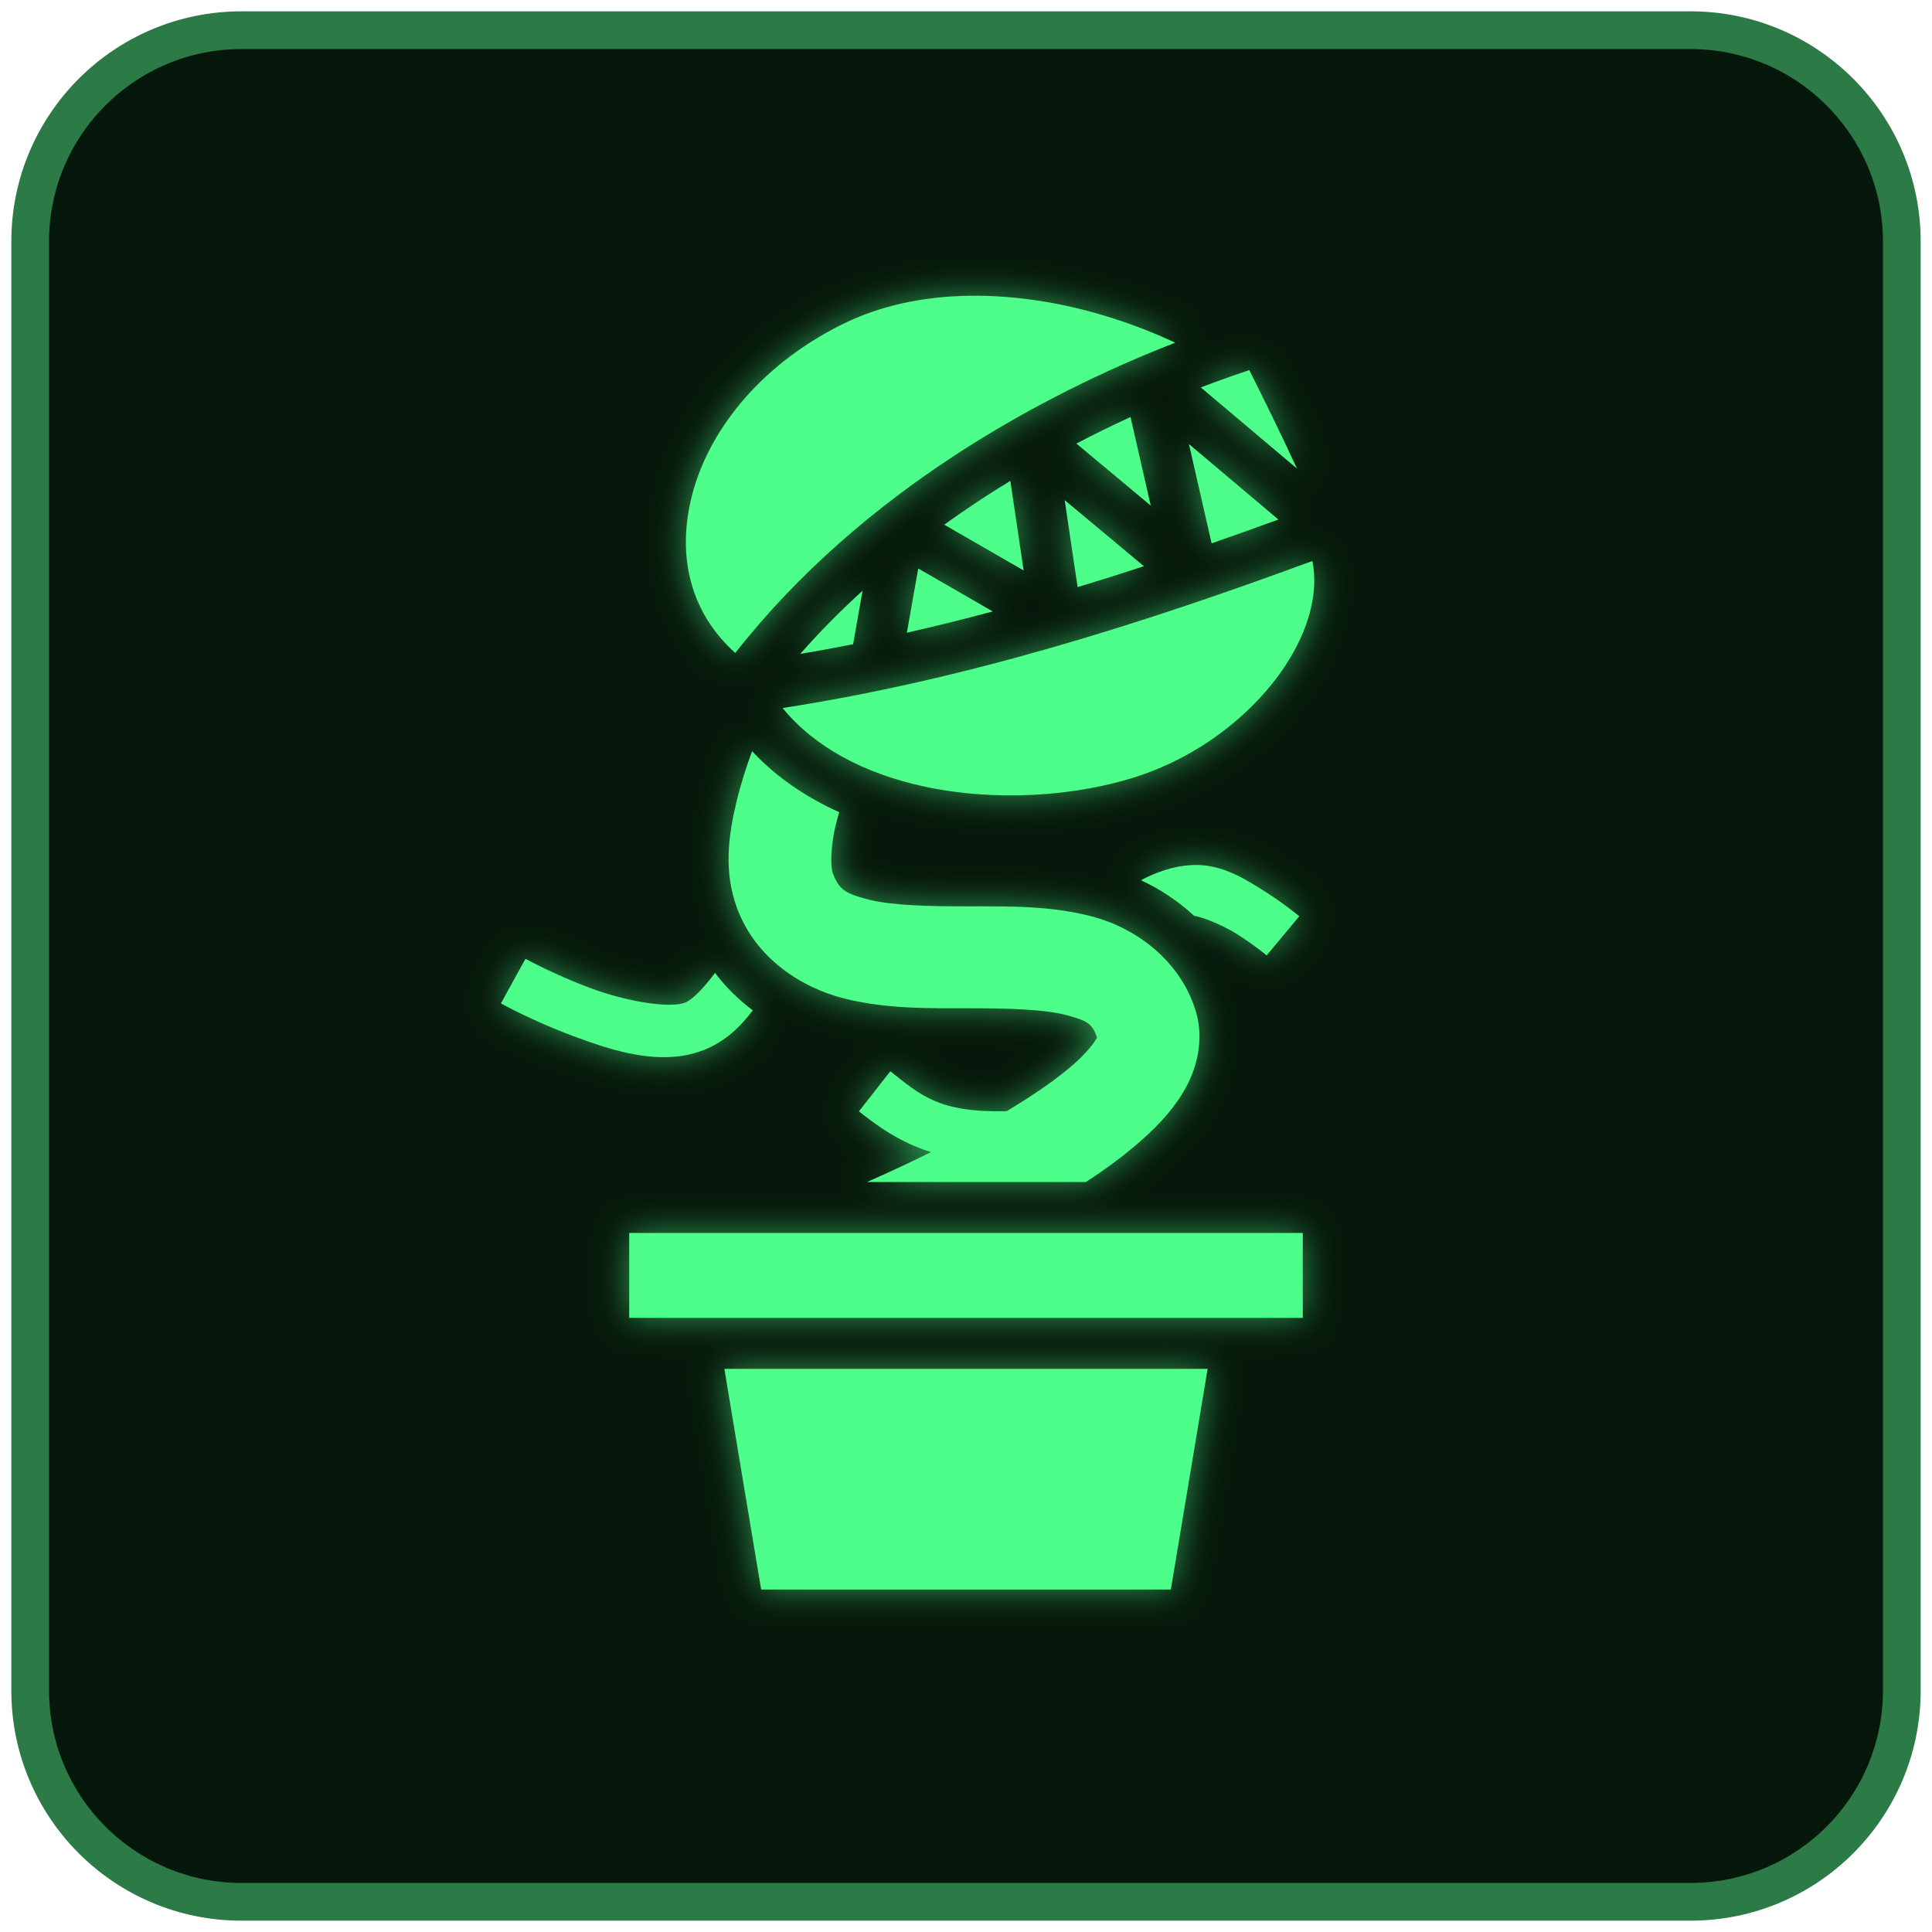
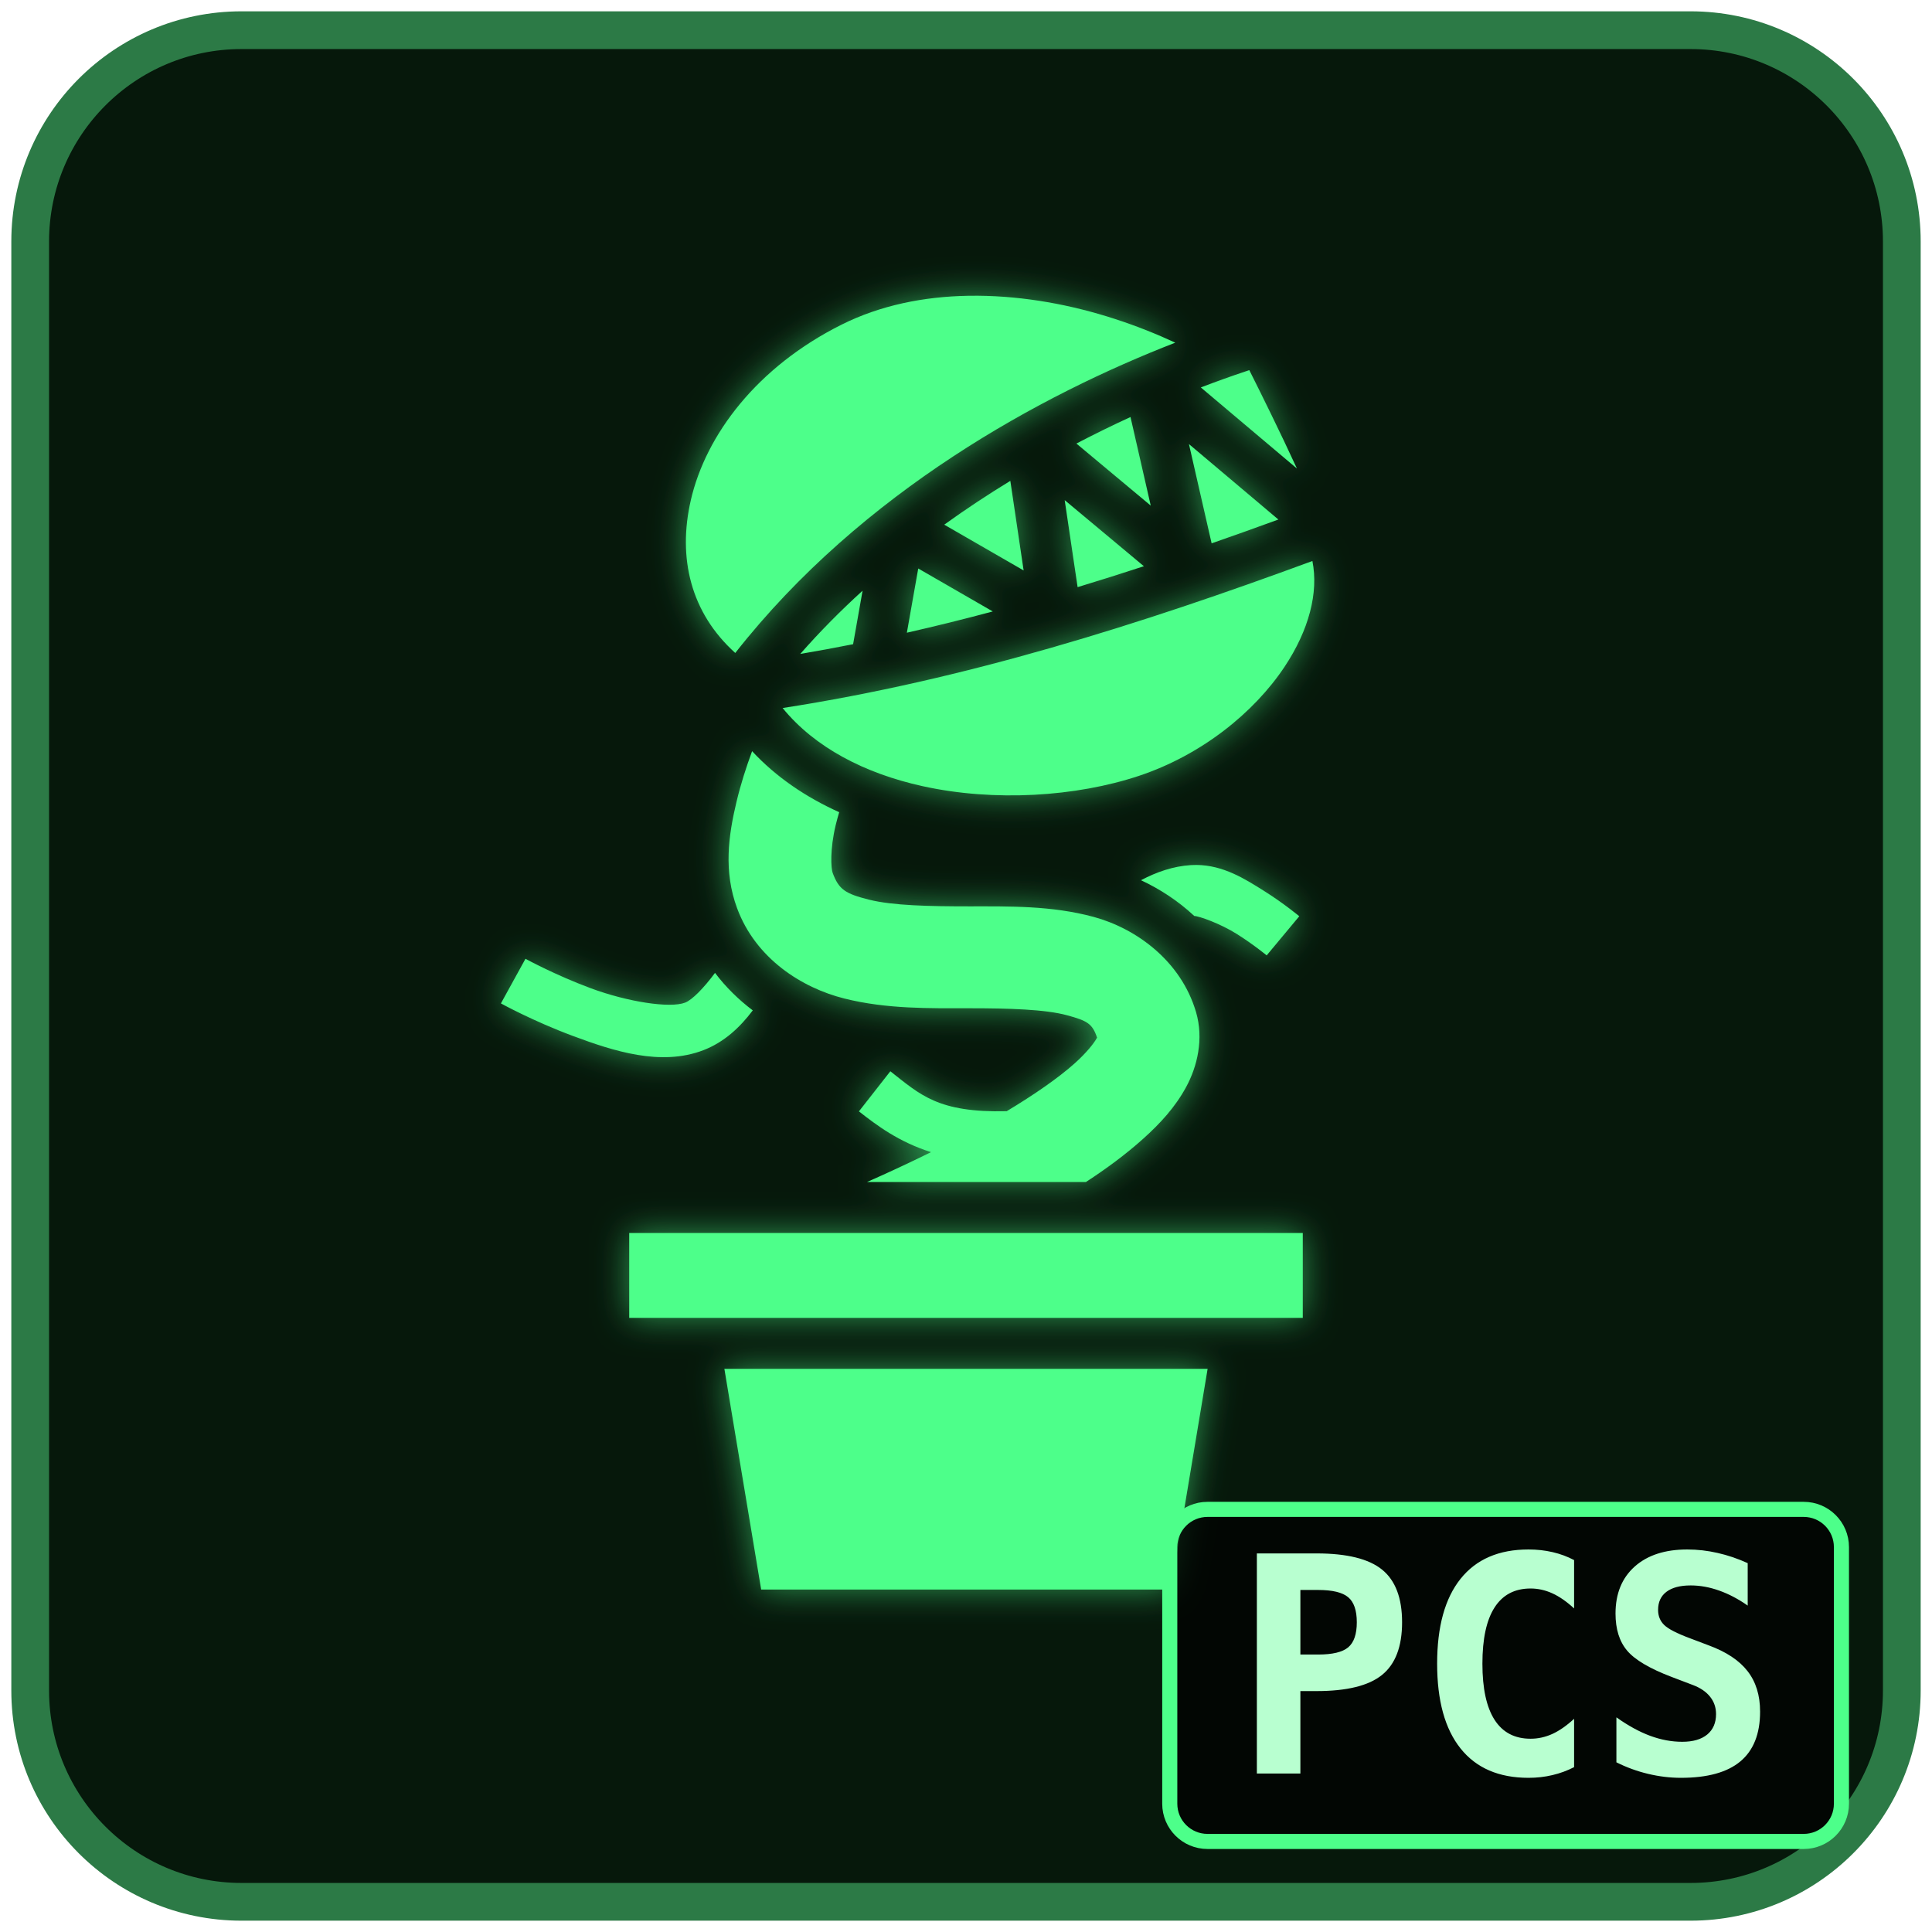
<svg xmlns="http://www.w3.org/2000/svg" viewBox="0 0 512 512">
  <rect x="8" y="8" width="496" height="496" rx="56" fill="#06180b" stroke="#2c7a46" stroke-width="10" />
  <g transform="translate(64 56) scale(.75)" style="filter:drop-shadow(0 0 6px rgba(77,255,138,.55))">
    <path fill="#4dff8a" d="M260.252 29.83c-1.173-.01-2.345-.003-3.516.018-15.608.282-30.968 3.33-44.71 10.203-29.86 14.93-47.942 38.91-53.255 61.995-4.703 20.442-.065 39.793 15.7 54.012 44.847-57.15 108.49-91.395 155.475-109.645-13.033-6.054-28.6-11.46-45.144-14.312-8.09-1.396-16.34-2.203-24.548-2.27zm95.853 26.29l-1.26.42c-4.97 1.656-10.29 3.558-15.868 5.694l33.955 28.65c-5.9-12.806-12.63-26.41-16.827-34.765zm-41.98 16.566c-6.224 2.856-12.62 5.986-19.113 9.375l26.267 21.928-7.155-31.302zm20.648 9.556l8.018 35.078c7.872-2.74 15.732-5.547 23.585-8.414l-31.602-26.664zm-63.11 13.002c-7.805 4.763-15.627 9.92-23.352 15.48l28.053 16.176-4.7-31.656zm19.208 6.807l4.566 30.747c7.82-2.373 15.625-4.84 23.416-7.39l-27.98-23.356zm87.528 21.507c-60.87 22.443-122.75 41.984-187.195 51.957 11.394 13.965 29.036 23.11 49.475 27.61 25.326 5.58 54.222 3.755 76.476-3.663 22.008-7.335 40.552-22.244 51.358-38.452 8.73-13.097 12.104-26.365 9.886-37.45zm-139.275 2.65l-4.018 22.69c10.154-2.305 20.27-4.81 30.346-7.51l-26.327-15.18zm-19.668 7.846c-7.66 6.975-15.054 14.41-22.023 22.35 6.243-1.06 12.467-2.212 18.675-3.446l3.348-18.904zm-39.037 56.703c-2.14 5.79-4.03 11.735-5.47 17.728-2.922 12.143-4.647 24.74.17 37.76 6.585 17.802 22.853 28.142 37.896 31.912 15.042 3.77 30.214 3.44 44.193 3.442 13.98 0 26.77.376 34.5 2.474 7.153 1.942 8.95 2.96 10.61 7.922-.072.134-.01-.04-.174.264-.903 1.663-3.53 5.016-7.598 8.676-5.883 5.29-14.55 11.262-24.162 17.035-24.288.58-30.506-5.795-41.12-14.107l-11.097 14.17c6.312 4.943 14 10.76 25.473 14.406-8.186 4.046-15.986 7.626-22.626 10.56h77.357c7.303-4.77 14.19-9.85 20.247-15.3 5.977-5.374 11.27-11.087 15.17-18.276 3.9-7.19 6.304-16.948 3.477-26.522-5.36-18.145-21.255-29.536-36.125-33.572-14.87-4.036-29.893-3.73-43.93-3.732-14.035 0-27.078-.265-35.442-2.362-8.365-2.096-10.693-3.555-12.885-9.48-.578-1.563-1-8.258 1.066-16.85.355-1.478.783-3.02 1.24-4.582-11.666-5.26-22.25-12.368-30.772-21.568zm156.96 40.207c-.638-.004-1.283.014-1.937.055-6.265.39-12.135 2.447-17.614 5.336 6.668 3.108 13.134 7.306 18.84 12.64 1.62.002 9.167 2.677 15.008 6.348 5.937 3.73 10.566 7.574 10.566 7.574l11.52-13.832s-5.42-4.53-12.508-8.982c-6.644-4.176-14.322-9.08-23.875-9.14zm-237.04 33.152l-8.676 15.77s11.36 6.268 25.512 11.525c14.15 5.257 30.98 10.82 46.072 4.985 7.326-2.833 12.883-8.033 17.408-14.047-4.894-3.69-9.435-8.087-13.338-13.248-4.013 5.412-8.07 9.542-10.562 10.505-5.42 2.096-20.59-.342-33.31-5.068-12.722-4.725-23.106-10.422-23.106-10.422zM137 361v30h238v-30H137zm33.623 48l13.002 78h144.75l13.002-78H170.623z" />
  </g>
+   <g font-family="'Consolas','DejaVu Sans Mono','Courier New',monospace" font-size="80" font-weight="700">
+     <rect x="310" y="400" width="178" height="88" rx="10" fill="#000" fill-opacity=".75" stroke="#4dff8a" stroke-width="4" />
+     <text x="399" y="470" text-anchor="middle" textLength="150" lengthAdjust="spacingAndGlyphs" fill="#b8ffd0">PCS</text>
+   </g>
</svg>
